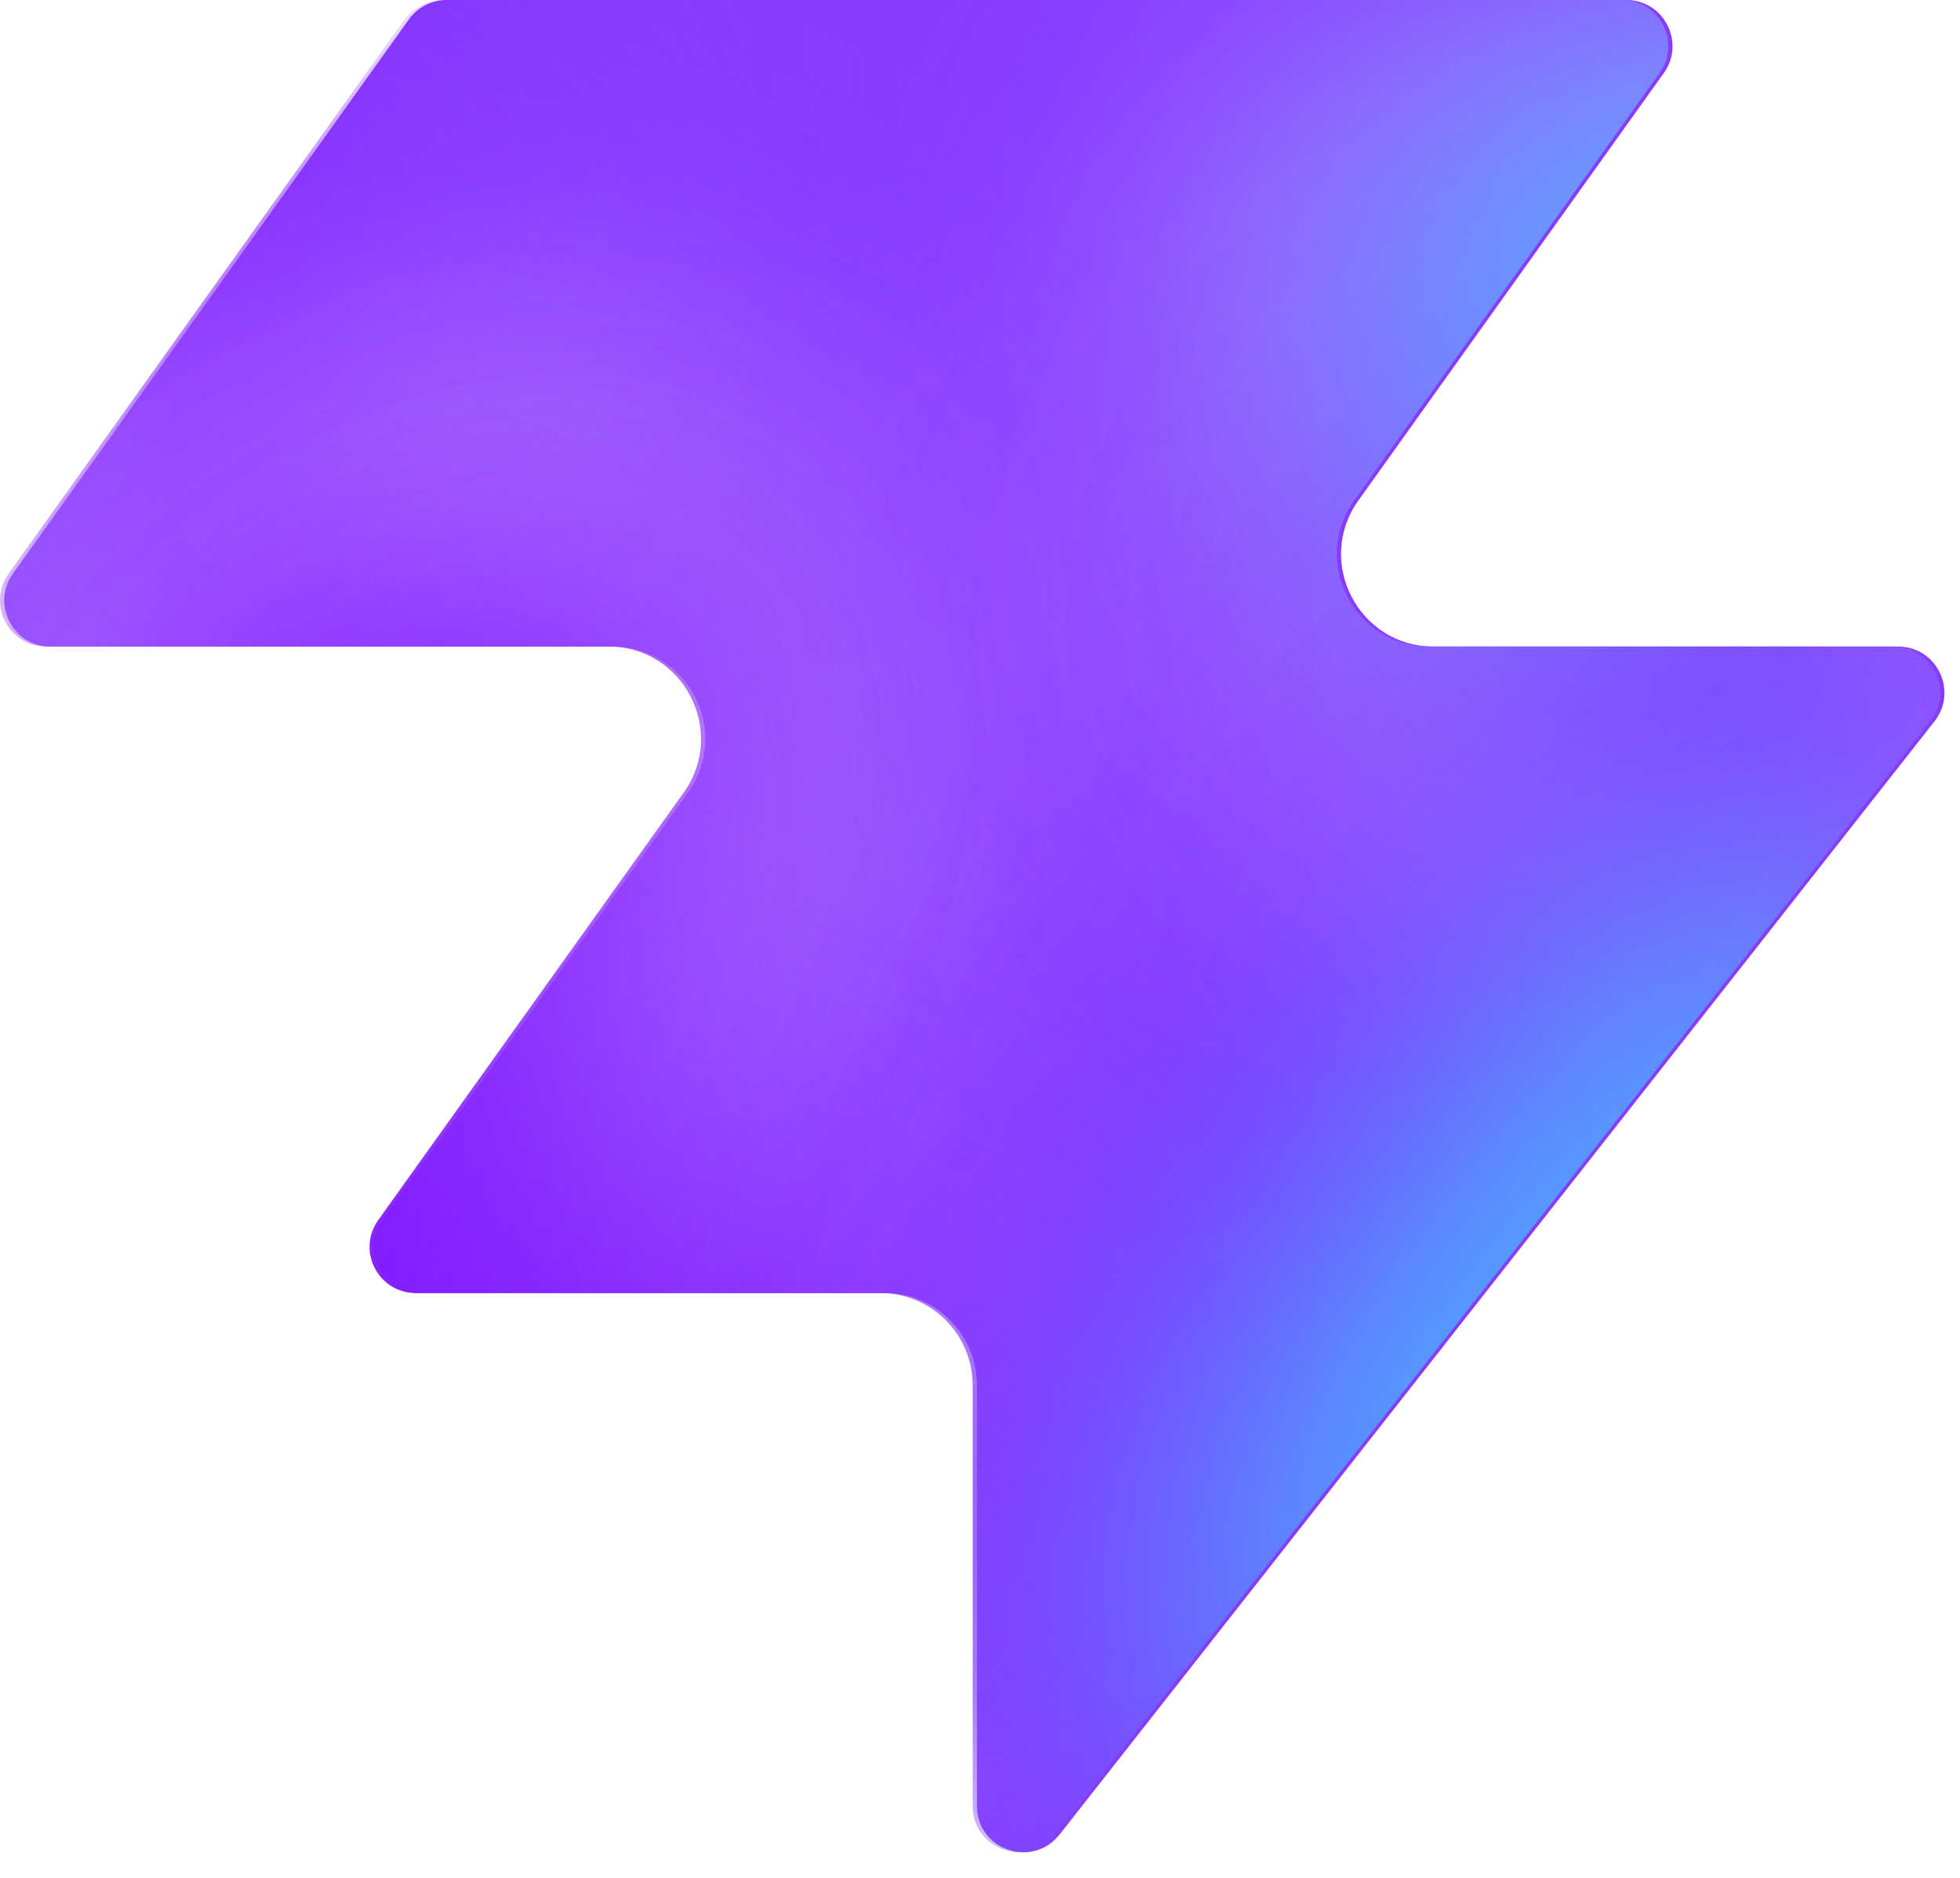
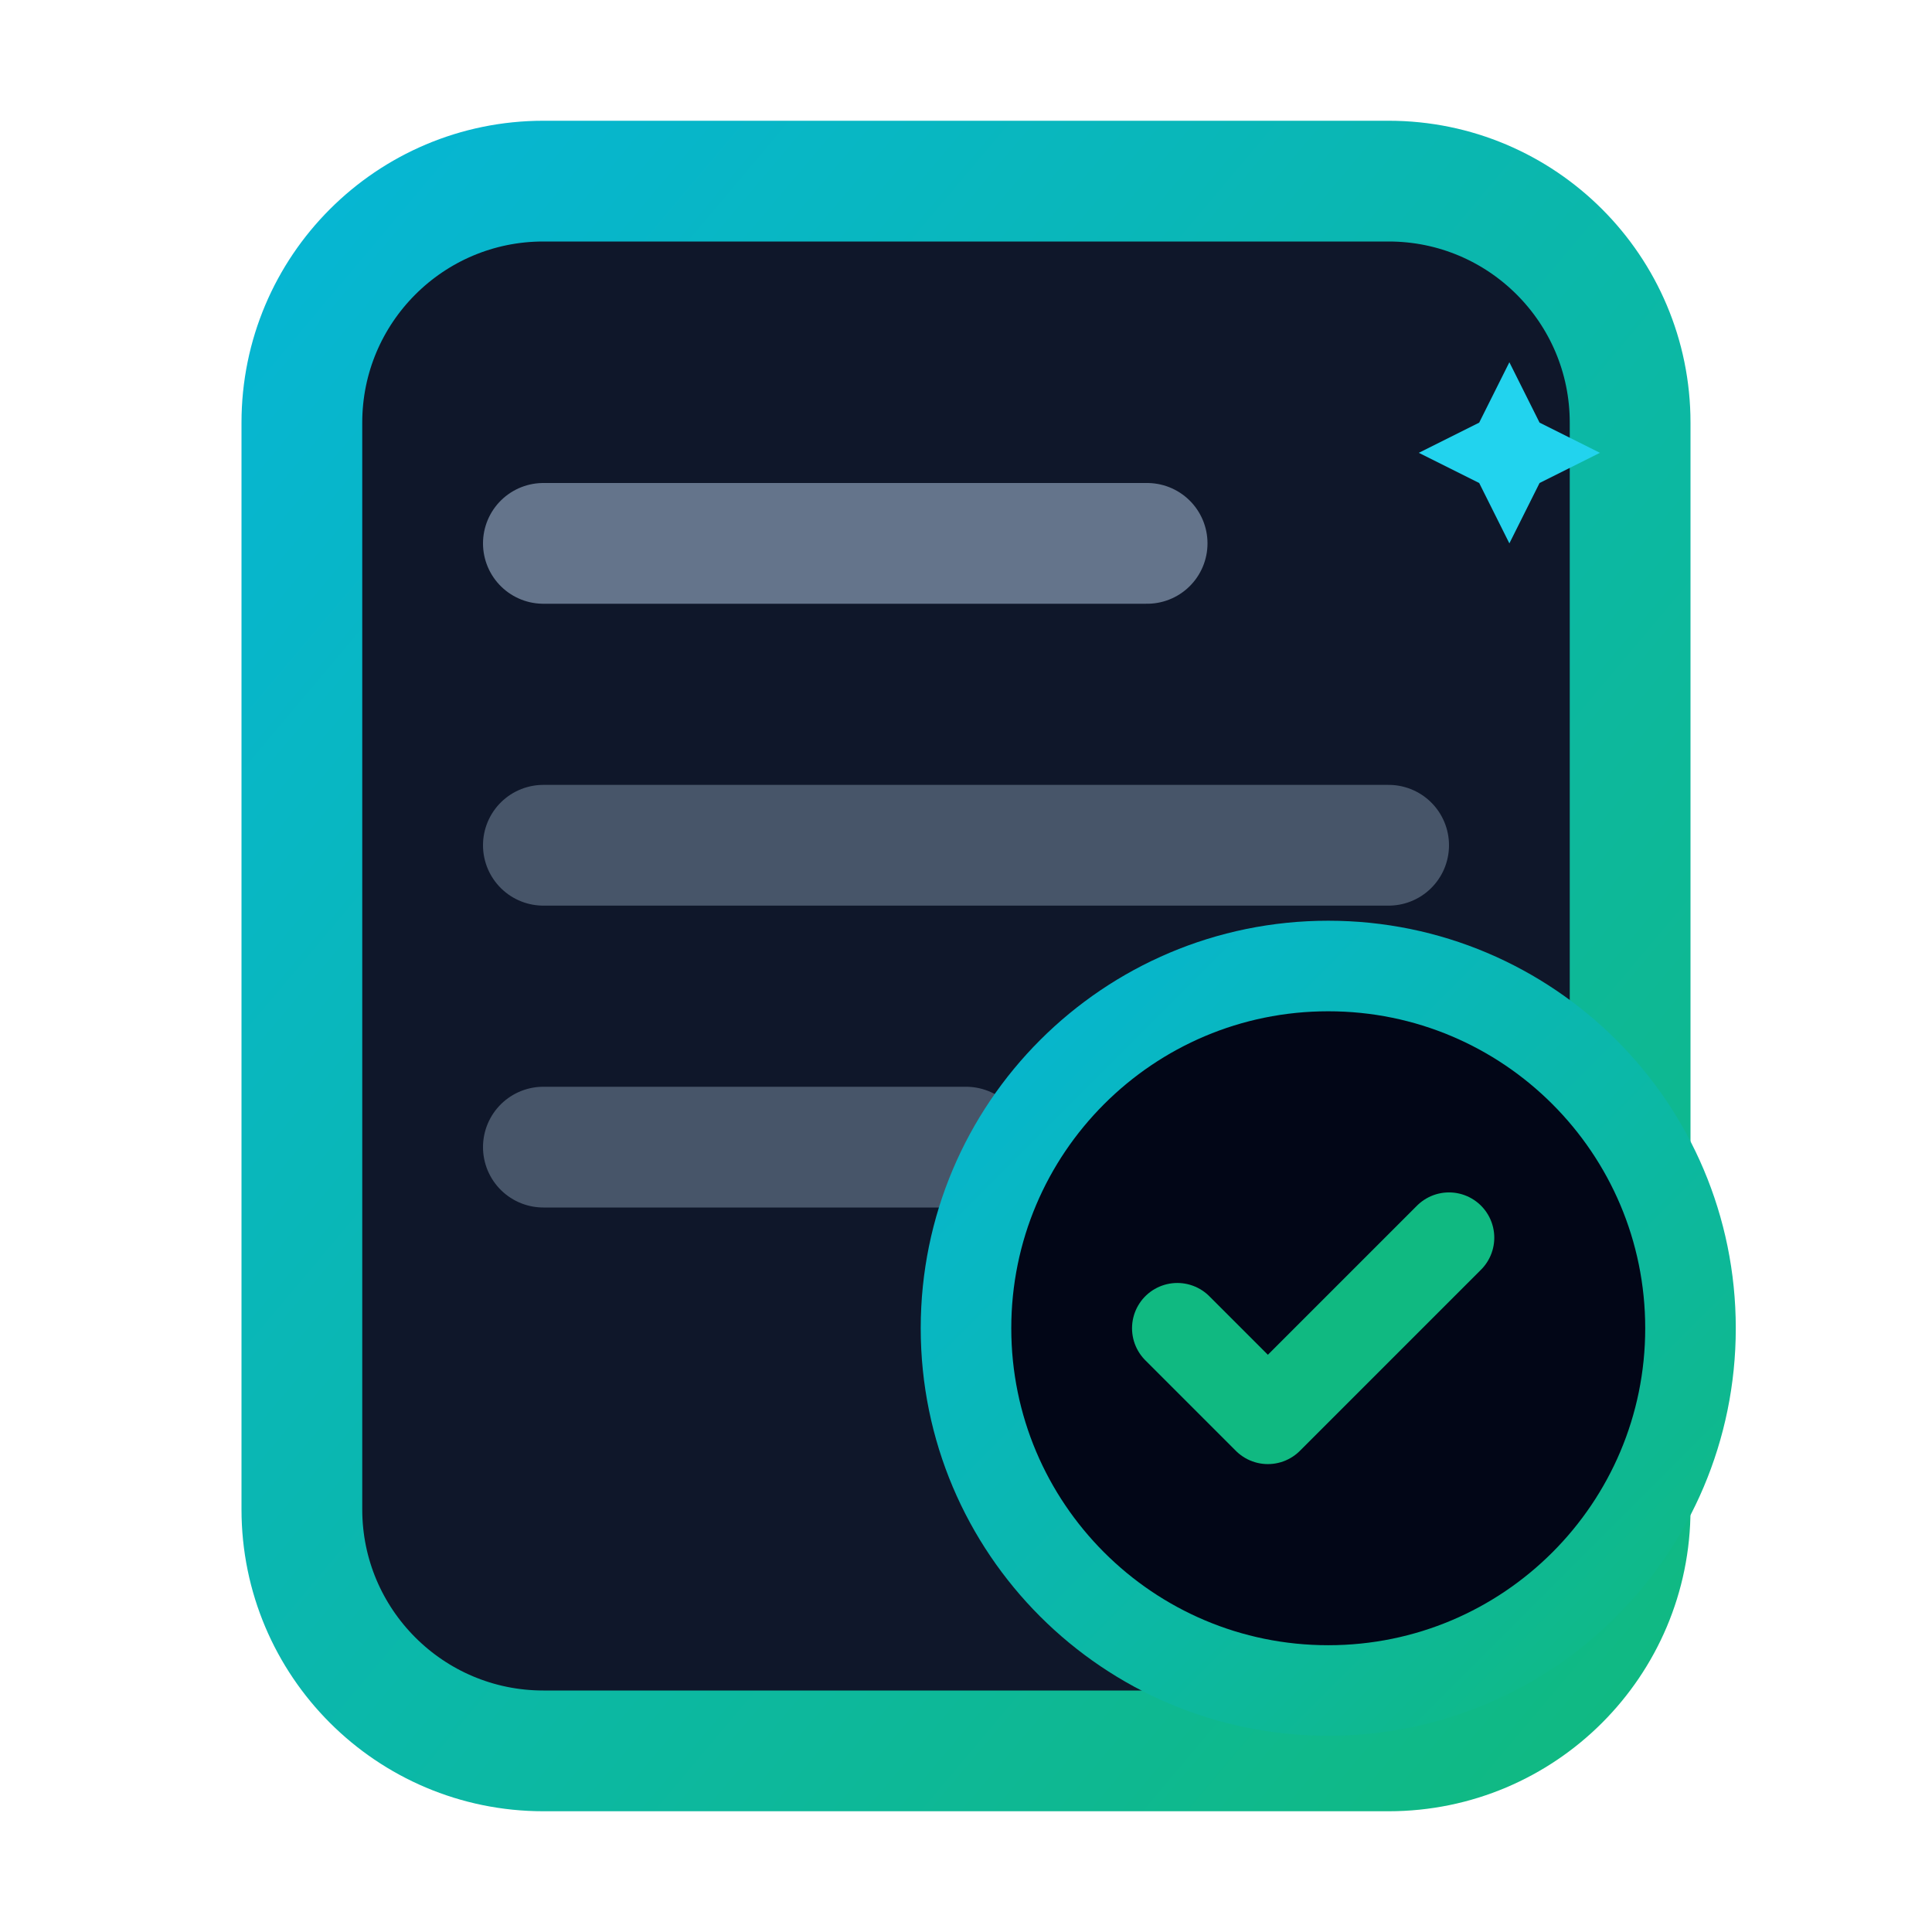
- <svg xmlns="http://www.w3.org/2000/svg" width="48" height="46" fill="none" viewBox="0 0 48 46">
-   <path fill="#863bff" d="M25.946 44.938c-.664.845-2.021.375-2.021-.698V33.937a2.26 2.26 0 0 0-2.262-2.262H10.287c-.92 0-1.456-1.04-.92-1.788l7.48-10.471c1.07-1.497 0-3.578-1.842-3.578H1.237c-.92 0-1.456-1.04-.92-1.788L10.013.474c.214-.297.556-.474.92-.474h28.894c.92 0 1.456 1.04.92 1.788l-7.48 10.471c-1.07 1.498 0 3.579 1.842 3.579h11.377c.943 0 1.473 1.088.89 1.83L25.947 44.94z" style="fill:#863bff;fill:color(display-p3 .525 .23 1);fill-opacity:1" />
-   <mask id="a" width="48" height="46" x="0" y="0" maskUnits="userSpaceOnUse" style="mask-type:alpha">
-     <path fill="#000" d="M25.842 44.938c-.664.844-2.021.375-2.021-.698V33.937a2.26 2.26 0 0 0-2.262-2.262H10.183c-.92 0-1.456-1.04-.92-1.788l7.48-10.471c1.07-1.498 0-3.579-1.842-3.579H1.133c-.92 0-1.456-1.04-.92-1.787L9.91.473c.214-.297.556-.474.92-.474h28.894c.92 0 1.456 1.04.92 1.788l-7.48 10.471c-1.07 1.498 0 3.578 1.842 3.578h11.377c.943 0 1.473 1.088.89 1.832L25.843 44.94z" style="fill:#000;fill-opacity:1" />
-   </mask>
-   <g mask="url(#a)">
-     <g filter="url(#b)">
-       <ellipse cx="5.508" cy="14.704" fill="#ede6ff" rx="5.508" ry="14.704" style="fill:#ede6ff;fill:color(display-p3 .927 .903 1);fill-opacity:1" transform="matrix(.00324 1 1 -.00324 -4.47 31.516)" />
-     </g>
-     <g filter="url(#c)">
-       <ellipse cx="10.399" cy="29.851" fill="#ede6ff" rx="10.399" ry="29.851" style="fill:#ede6ff;fill:color(display-p3 .927 .903 1);fill-opacity:1" transform="matrix(.00324 1 1 -.00324 -39.328 7.883)" />
-     </g>
-     <g filter="url(#d)">
-       <ellipse cx="5.508" cy="30.487" fill="#7e14ff" rx="5.508" ry="30.487" style="fill:#7e14ff;fill:color(display-p3 .492 .077 1);fill-opacity:1" transform="rotate(89.814 -25.913 -14.639)scale(1 -1)" />
-     </g>
-     <g filter="url(#e)">
-       <ellipse cx="5.508" cy="30.599" fill="#7e14ff" rx="5.508" ry="30.599" style="fill:#7e14ff;fill:color(display-p3 .492 .077 1);fill-opacity:1" transform="rotate(89.814 -32.644 -3.334)scale(1 -1)" />
-     </g>
-     <g filter="url(#f)">
-       <ellipse cx="5.508" cy="30.599" fill="#7e14ff" rx="5.508" ry="30.599" style="fill:#7e14ff;fill:color(display-p3 .492 .077 1);fill-opacity:1" transform="matrix(.00324 1 1 -.00324 -34.34 30.47)" />
-     </g>
-     <g filter="url(#g)">
-       <ellipse cx="14.072" cy="22.078" fill="#ede6ff" rx="14.072" ry="22.078" style="fill:#ede6ff;fill:color(display-p3 .927 .903 1);fill-opacity:1" transform="rotate(93.35 24.506 48.493)scale(-1 1)" />
-     </g>
-     <g filter="url(#h)">
-       <ellipse cx="3.47" cy="21.501" fill="#7e14ff" rx="3.47" ry="21.501" style="fill:#7e14ff;fill:color(display-p3 .492 .077 1);fill-opacity:1" transform="rotate(89.009 28.708 47.59)scale(-1 1)" />
-     </g>
-     <g filter="url(#i)">
-       <ellipse cx="3.47" cy="21.501" fill="#7e14ff" rx="3.47" ry="21.501" style="fill:#7e14ff;fill:color(display-p3 .492 .077 1);fill-opacity:1" transform="rotate(89.009 28.708 47.59)scale(-1 1)" />
-     </g>
-     <g filter="url(#j)">
-       <ellipse cx=".387" cy="8.972" fill="#7e14ff" rx="4.407" ry="29.108" style="fill:#7e14ff;fill:color(display-p3 .492 .077 1);fill-opacity:1" transform="rotate(39.51 .387 8.972)" />
-     </g>
-     <g filter="url(#k)">
-       <ellipse cx="47.523" cy="-6.092" fill="#7e14ff" rx="4.407" ry="29.108" style="fill:#7e14ff;fill:color(display-p3 .492 .077 1);fill-opacity:1" transform="rotate(37.892 47.523 -6.092)" />
-     </g>
-     <g filter="url(#l)">
-       <ellipse cx="41.412" cy="6.333" fill="#47bfff" rx="5.971" ry="9.665" style="fill:#47bfff;fill:color(display-p3 .28 .748 1);fill-opacity:1" transform="rotate(37.892 41.412 6.333)" />
-     </g>
-     <g filter="url(#m)">
-       <ellipse cx="-1.879" cy="38.332" fill="#7e14ff" rx="4.407" ry="29.108" style="fill:#7e14ff;fill:color(display-p3 .492 .077 1);fill-opacity:1" transform="rotate(37.892 -1.88 38.332)" />
-     </g>
-     <g filter="url(#n)">
-       <ellipse cx="-1.879" cy="38.332" fill="#7e14ff" rx="4.407" ry="29.108" style="fill:#7e14ff;fill:color(display-p3 .492 .077 1);fill-opacity:1" transform="rotate(37.892 -1.88 38.332)" />
-     </g>
-     <g filter="url(#o)">
-       <ellipse cx="35.651" cy="29.907" fill="#7e14ff" rx="4.407" ry="29.108" style="fill:#7e14ff;fill:color(display-p3 .492 .077 1);fill-opacity:1" transform="rotate(37.892 35.651 29.907)" />
-     </g>
-     <g filter="url(#p)">
-       <ellipse cx="38.418" cy="32.4" fill="#47bfff" rx="5.971" ry="15.297" style="fill:#47bfff;fill:color(display-p3 .28 .748 1);fill-opacity:1" transform="rotate(37.892 38.418 32.4)" />
-     </g>
-   </g>
+ <svg xmlns="http://www.w3.org/2000/svg" fill="none" viewBox="0 0 32 32" width="32" height="32">
  <defs>
-     <filter id="b" width="60.045" height="41.654" x="-19.77" y="16.149" color-interpolation-filters="sRGB" filterUnits="userSpaceOnUse">
-       <feFlood flood-opacity="0" result="BackgroundImageFix" />
-       <feBlend in="SourceGraphic" in2="BackgroundImageFix" result="shape" />
-       <feGaussianBlur result="effect1_foregroundBlur_2002_17158" stdDeviation="7.659" />
-     </filter>
-     <filter id="c" width="90.34" height="51.437" x="-54.613" y="-7.533" color-interpolation-filters="sRGB" filterUnits="userSpaceOnUse">
-       <feFlood flood-opacity="0" result="BackgroundImageFix" />
-       <feBlend in="SourceGraphic" in2="BackgroundImageFix" result="shape" />
-       <feGaussianBlur result="effect1_foregroundBlur_2002_17158" stdDeviation="7.659" />
-     </filter>
-     <filter id="d" width="79.355" height="29.4" x="-49.64" y="2.03" color-interpolation-filters="sRGB" filterUnits="userSpaceOnUse">
-       <feFlood flood-opacity="0" result="BackgroundImageFix" />
-       <feBlend in="SourceGraphic" in2="BackgroundImageFix" result="shape" />
-       <feGaussianBlur result="effect1_foregroundBlur_2002_17158" stdDeviation="4.596" />
-     </filter>
-     <filter id="e" width="79.579" height="29.4" x="-45.045" y="20.029" color-interpolation-filters="sRGB" filterUnits="userSpaceOnUse">
-       <feFlood flood-opacity="0" result="BackgroundImageFix" />
-       <feBlend in="SourceGraphic" in2="BackgroundImageFix" result="shape" />
-       <feGaussianBlur result="effect1_foregroundBlur_2002_17158" stdDeviation="4.596" />
-     </filter>
-     <filter id="f" width="79.579" height="29.4" x="-43.513" y="21.178" color-interpolation-filters="sRGB" filterUnits="userSpaceOnUse">
-       <feFlood flood-opacity="0" result="BackgroundImageFix" />
-       <feBlend in="SourceGraphic" in2="BackgroundImageFix" result="shape" />
-       <feGaussianBlur result="effect1_foregroundBlur_2002_17158" stdDeviation="4.596" />
-     </filter>
-     <filter id="g" width="74.749" height="58.852" x="15.756" y="-17.901" color-interpolation-filters="sRGB" filterUnits="userSpaceOnUse">
-       <feFlood flood-opacity="0" result="BackgroundImageFix" />
-       <feBlend in="SourceGraphic" in2="BackgroundImageFix" result="shape" />
-       <feGaussianBlur result="effect1_foregroundBlur_2002_17158" stdDeviation="7.659" />
-     </filter>
-     <filter id="h" width="61.377" height="25.362" x="23.548" y="2.284" color-interpolation-filters="sRGB" filterUnits="userSpaceOnUse">
-       <feFlood flood-opacity="0" result="BackgroundImageFix" />
-       <feBlend in="SourceGraphic" in2="BackgroundImageFix" result="shape" />
-       <feGaussianBlur result="effect1_foregroundBlur_2002_17158" stdDeviation="4.596" />
-     </filter>
-     <filter id="i" width="61.377" height="25.362" x="23.548" y="2.284" color-interpolation-filters="sRGB" filterUnits="userSpaceOnUse">
-       <feFlood flood-opacity="0" result="BackgroundImageFix" />
-       <feBlend in="SourceGraphic" in2="BackgroundImageFix" result="shape" />
-       <feGaussianBlur result="effect1_foregroundBlur_2002_17158" stdDeviation="4.596" />
-     </filter>
-     <filter id="j" width="56.045" height="63.649" x="-27.636" y="-22.853" color-interpolation-filters="sRGB" filterUnits="userSpaceOnUse">
-       <feFlood flood-opacity="0" result="BackgroundImageFix" />
-       <feBlend in="SourceGraphic" in2="BackgroundImageFix" result="shape" />
-       <feGaussianBlur result="effect1_foregroundBlur_2002_17158" stdDeviation="4.596" />
-     </filter>
-     <filter id="k" width="54.814" height="64.646" x="20.116" y="-38.415" color-interpolation-filters="sRGB" filterUnits="userSpaceOnUse">
-       <feFlood flood-opacity="0" result="BackgroundImageFix" />
-       <feBlend in="SourceGraphic" in2="BackgroundImageFix" result="shape" />
-       <feGaussianBlur result="effect1_foregroundBlur_2002_17158" stdDeviation="4.596" />
-     </filter>
-     <filter id="l" width="33.541" height="35.313" x="24.641" y="-11.323" color-interpolation-filters="sRGB" filterUnits="userSpaceOnUse">
-       <feFlood flood-opacity="0" result="BackgroundImageFix" />
-       <feBlend in="SourceGraphic" in2="BackgroundImageFix" result="shape" />
-       <feGaussianBlur result="effect1_foregroundBlur_2002_17158" stdDeviation="4.596" />
-     </filter>
-     <filter id="m" width="54.814" height="64.646" x="-29.286" y="6.009" color-interpolation-filters="sRGB" filterUnits="userSpaceOnUse">
-       <feFlood flood-opacity="0" result="BackgroundImageFix" />
-       <feBlend in="SourceGraphic" in2="BackgroundImageFix" result="shape" />
-       <feGaussianBlur result="effect1_foregroundBlur_2002_17158" stdDeviation="4.596" />
-     </filter>
-     <filter id="n" width="54.814" height="64.646" x="-29.286" y="6.009" color-interpolation-filters="sRGB" filterUnits="userSpaceOnUse">
-       <feFlood flood-opacity="0" result="BackgroundImageFix" />
-       <feBlend in="SourceGraphic" in2="BackgroundImageFix" result="shape" />
-       <feGaussianBlur result="effect1_foregroundBlur_2002_17158" stdDeviation="4.596" />
-     </filter>
-     <filter id="o" width="54.814" height="64.646" x="8.244" y="-2.416" color-interpolation-filters="sRGB" filterUnits="userSpaceOnUse">
-       <feFlood flood-opacity="0" result="BackgroundImageFix" />
-       <feBlend in="SourceGraphic" in2="BackgroundImageFix" result="shape" />
-       <feGaussianBlur result="effect1_foregroundBlur_2002_17158" stdDeviation="4.596" />
-     </filter>
-     <filter id="p" width="39.409" height="43.623" x="18.713" y="10.588" color-interpolation-filters="sRGB" filterUnits="userSpaceOnUse">
-       <feFlood flood-opacity="0" result="BackgroundImageFix" />
-       <feBlend in="SourceGraphic" in2="BackgroundImageFix" result="shape" />
-       <feGaussianBlur result="effect1_foregroundBlur_2002_17158" stdDeviation="4.596" />
-     </filter>
+     <linearGradient id="faviconGrad" x1="0%" y1="0%" x2="100%" y2="100%">
+       <stop offset="0%" stop-color="#06b6d4" />
+       <stop offset="100%" stop-color="#10b981" />
+     </linearGradient>
  </defs>
+   <rect x="5" y="3" width="22" height="26" rx="4" fill="#0f172a" stroke="url(#faviconGrad)" stroke-width="2" />
+   <line x1="9" y1="9" x2="19" y2="9" stroke="#64748b" stroke-width="2" stroke-linecap="round" />
+   <line x1="9" y1="14" x2="23" y2="14" stroke="#475569" stroke-width="2" stroke-linecap="round" />
+   <line x1="9" y1="19" x2="16" y2="19" stroke="#475569" stroke-width="2" stroke-linecap="round" />
+   <circle cx="22" cy="22" r="6" fill="#020617" stroke="url(#faviconGrad)" stroke-width="1.5" />
+   <path d="M19.5 22l1.5 1.5 3-3" stroke="#10b981" stroke-width="1.5" stroke-linecap="round" stroke-linejoin="round" />
+   <path d="M25 6l0.5 1 1 0.5-1 0.5-0.5 1-0.5-1-1-0.5 1-0.5z" fill="#22d3ee" />
</svg>
